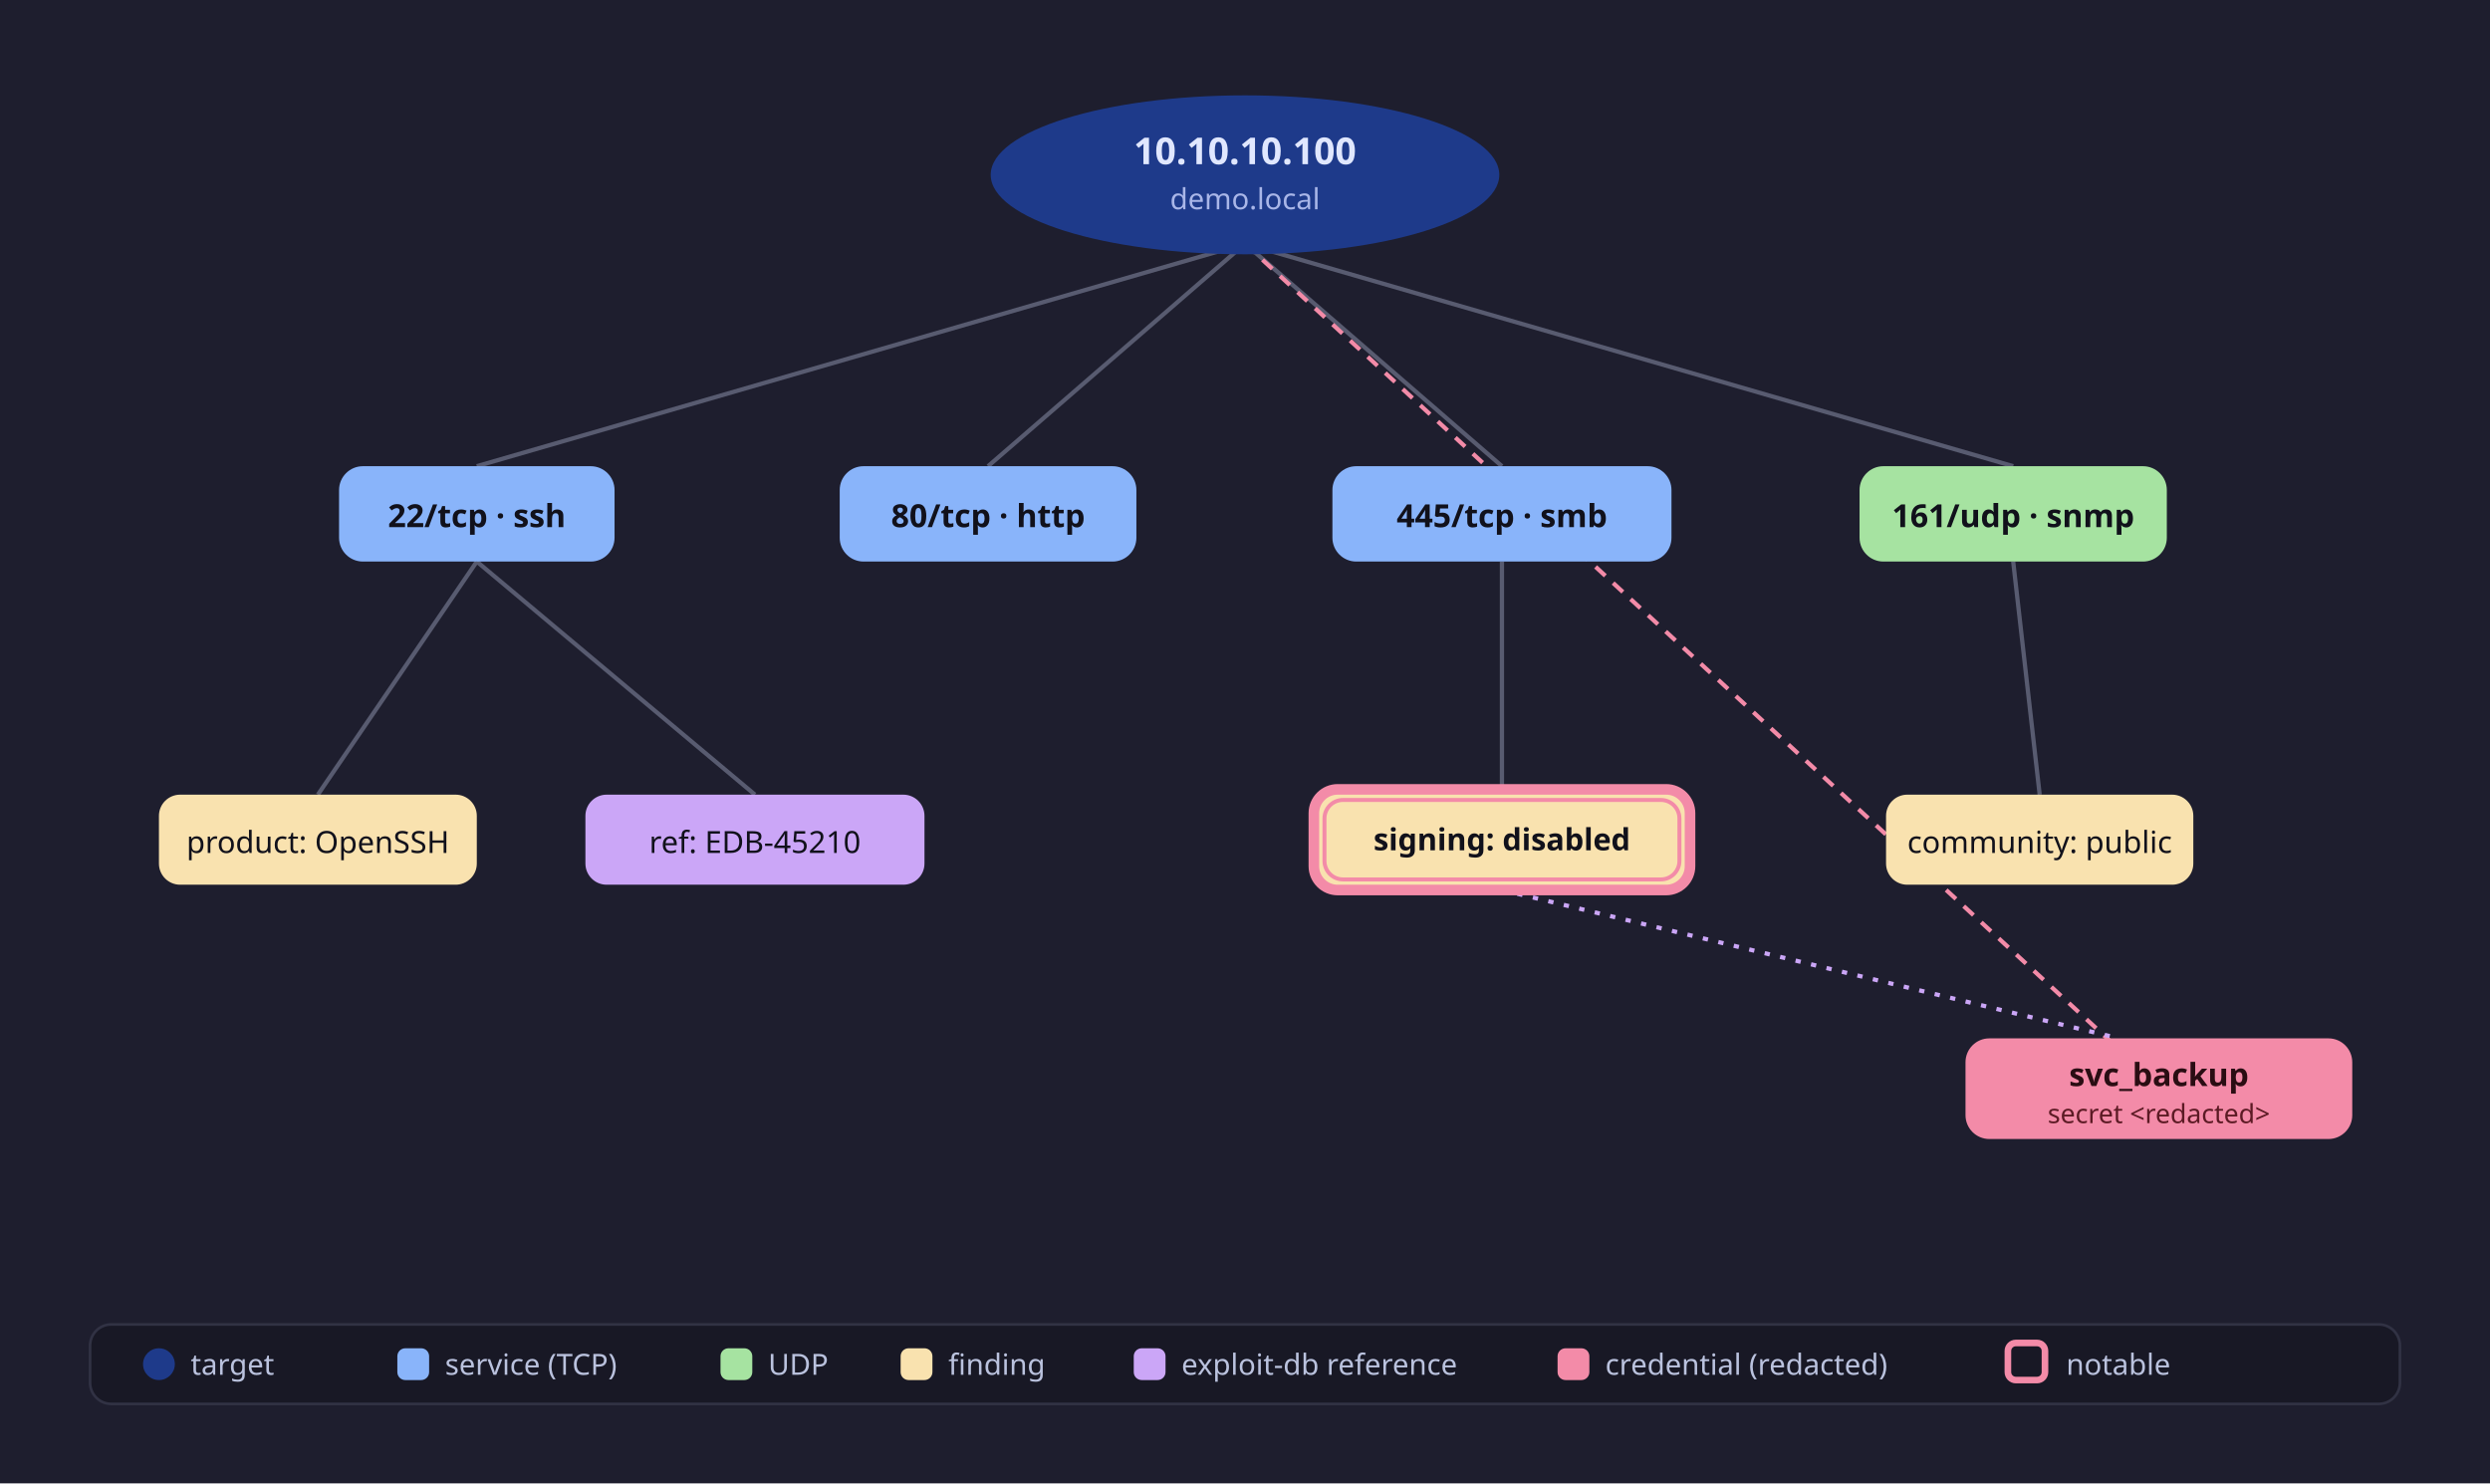
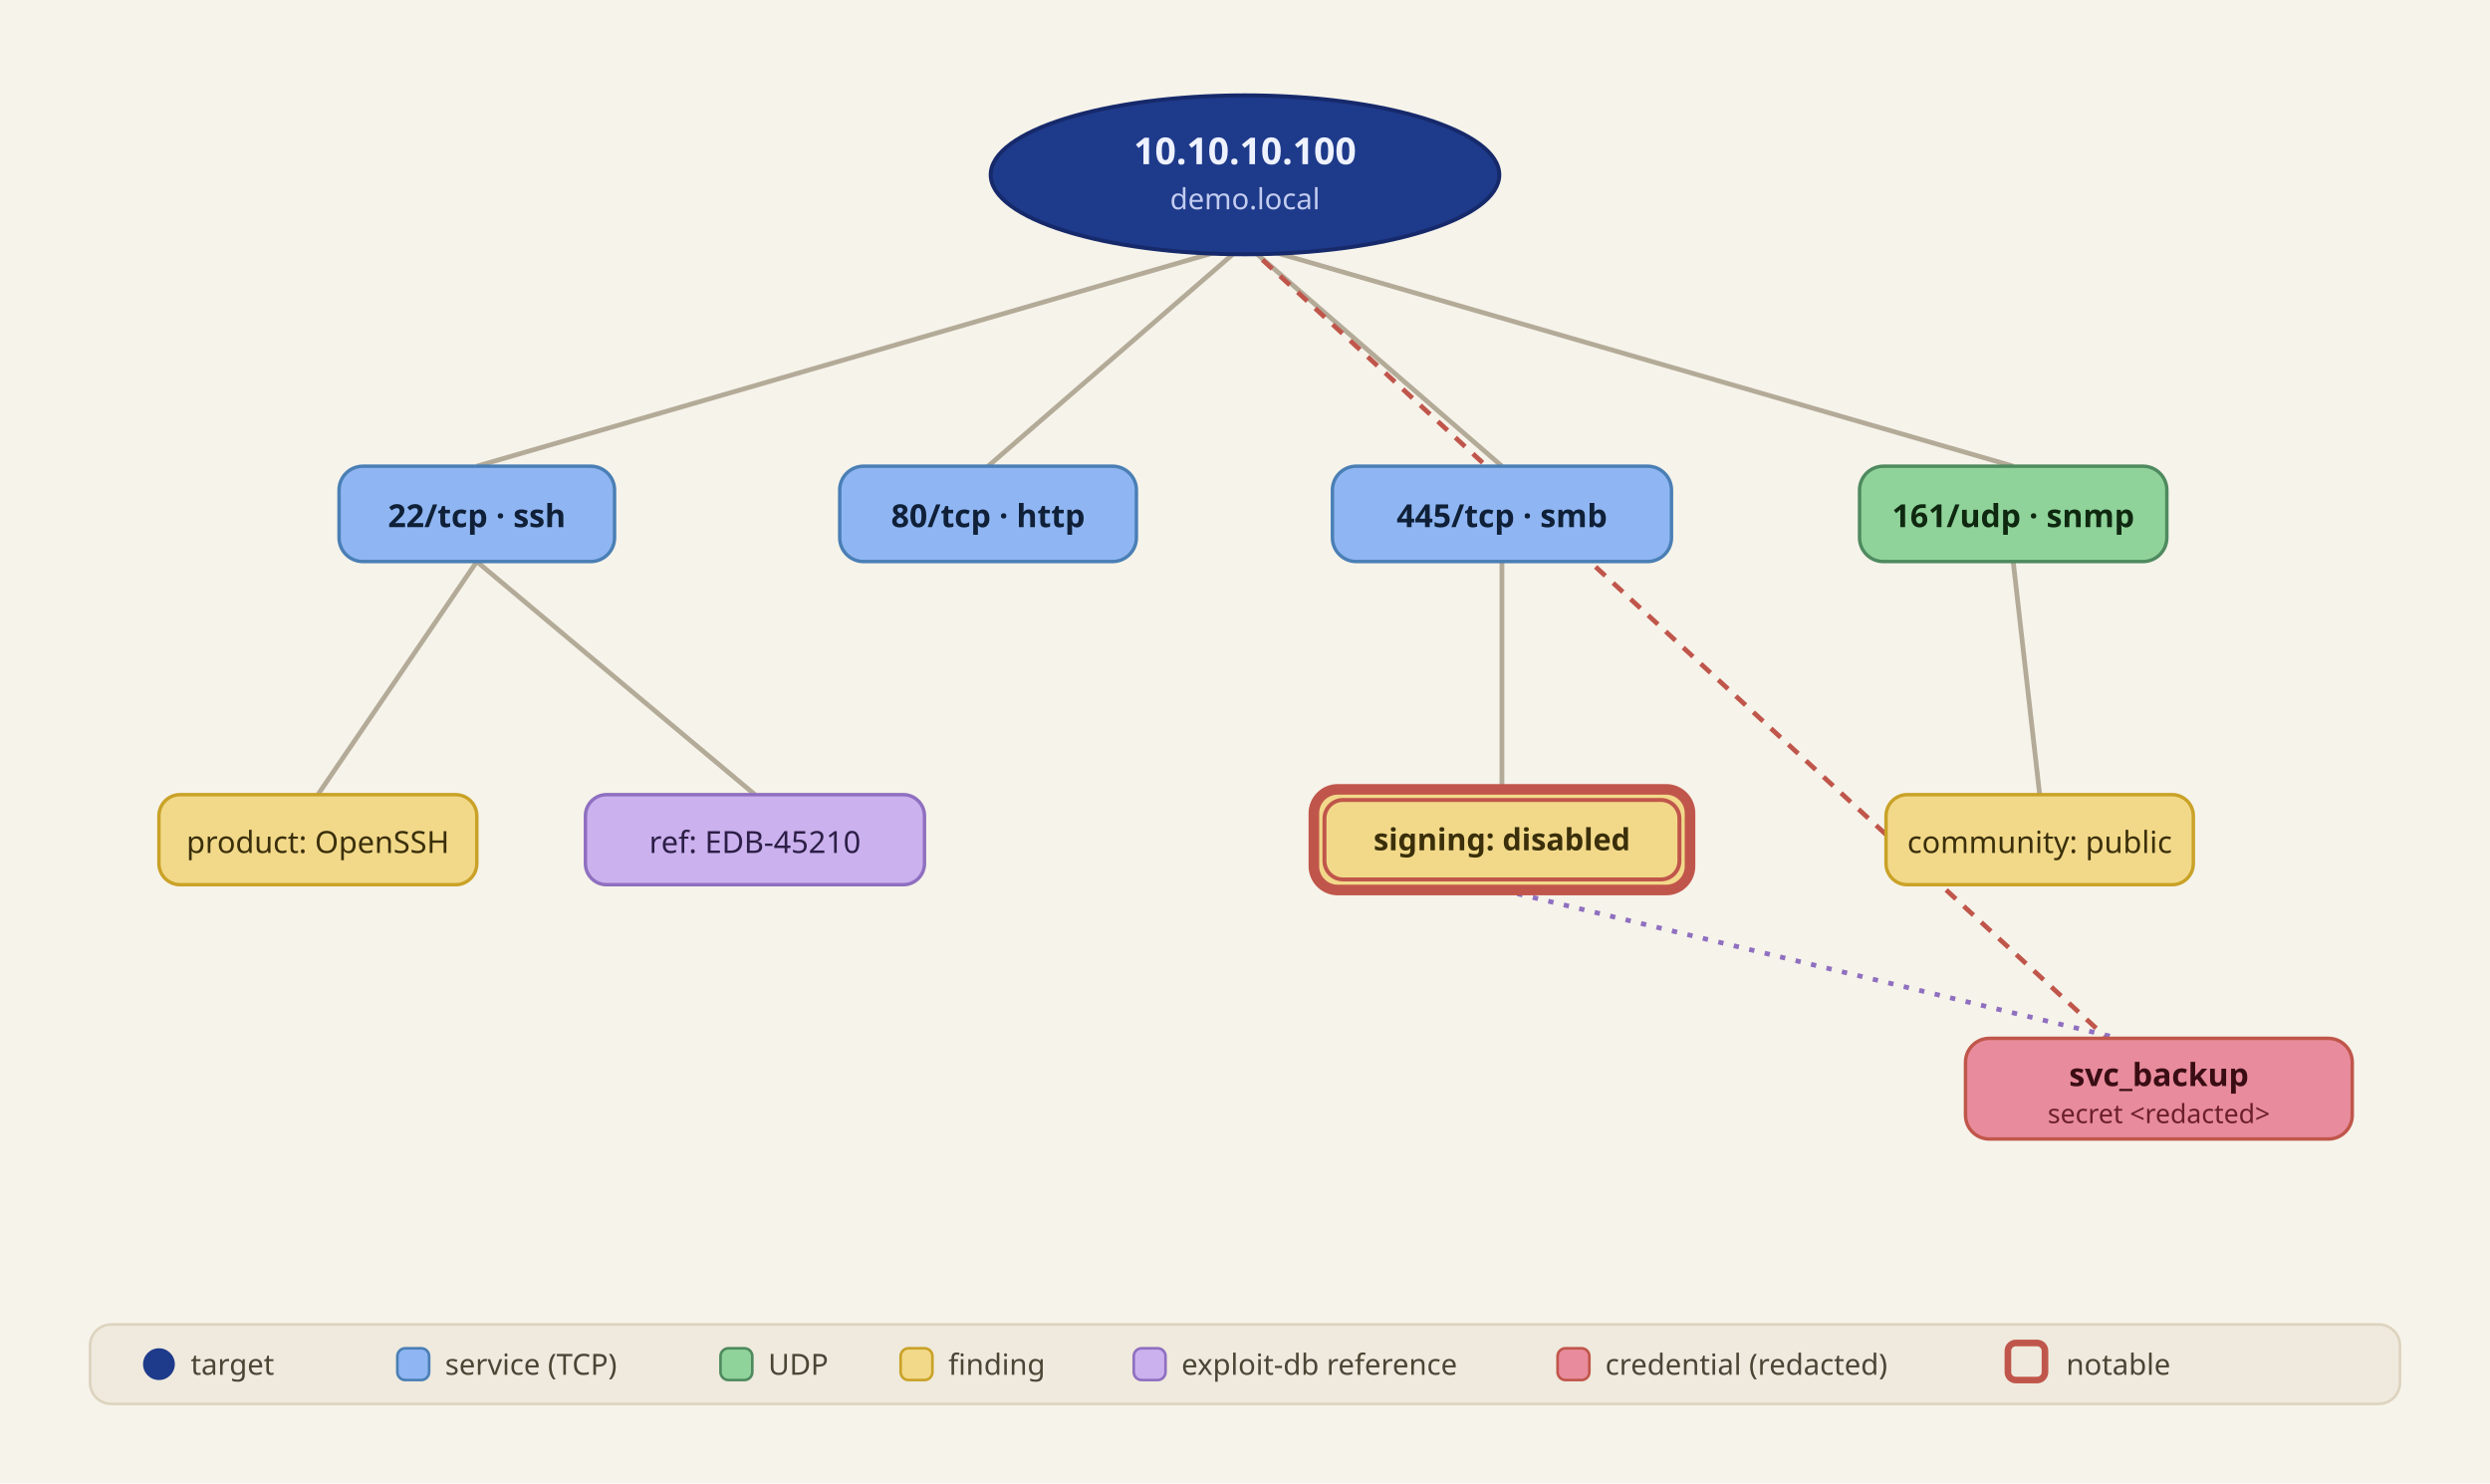
<svg xmlns="http://www.w3.org/2000/svg" viewBox="0 0 940 560" font-family="'Segoe UI',system-ui,sans-serif">
-   <rect width="940" height="560" fill="#1e1e2e" />
-   <g stroke="#585b70" stroke-width="1.6" fill="none">
+   <rect width="940" height="560" fill="#f6f3ea" />
+   <g stroke="#b3aa98" stroke-width="1.8" fill="none">
    <line x1="470" y1="92" x2="180" y2="176" />
    <line x1="470" y1="92" x2="373" y2="176" />
    <line x1="470" y1="92" x2="567" y2="176" />
    <line x1="470" y1="92" x2="760" y2="176" />
    <line x1="180" y1="212" x2="120" y2="300" />
    <line x1="180" y1="212" x2="285" y2="300" />
    <line x1="567" y1="212" x2="567" y2="300" />
    <line x1="760" y1="212" x2="770" y2="300" />
  </g>
-   <line x1="470" y1="92" x2="815" y2="410" stroke="#f38ba8" stroke-width="1.6" stroke-dasharray="5 4" />
-   <line x1="567" y1="336" x2="800" y2="392" stroke="#cba6f7" stroke-width="1.6" stroke-dasharray="2 4" />
-   <ellipse cx="470" cy="66" rx="96" ry="30" fill="#1e3a8a" />
-   <text x="470" y="62" fill="#e0e7ff" font-size="14" font-weight="600" text-anchor="middle">10.10.10.100</text>
-   <text x="470" y="79" fill="#a9b6e8" font-size="11" text-anchor="middle">demo.local</text>
+   <line x1="470" y1="92" x2="815" y2="410" stroke="#c0564b" stroke-width="1.8" stroke-dasharray="5 4" />
+   <line x1="567" y1="336" x2="800" y2="392" stroke="#8f6fc0" stroke-width="1.8" stroke-dasharray="2 4" />
+   <ellipse cx="470" cy="66" rx="96" ry="30" fill="#1e3a8a" stroke="#16296b" stroke-width="1.5" />
+   <text x="470" y="62" fill="#eef2ff" font-size="14" font-weight="600" text-anchor="middle">10.10.10.100</text>
+   <text x="470" y="79" fill="#c2ccf0" font-size="11" text-anchor="middle">demo.local</text>
  <g font-size="12" font-weight="600" text-anchor="middle">
    <g>
-       <rect x="128" y="176" width="104" height="36" rx="9" fill="#89b4fa" />
-       <text x="180" y="199" fill="#11111b">22/tcp · ssh</text>
+       <rect x="128" y="176" width="104" height="36" rx="9" fill="#8fb6f2" stroke="#4a7fb5" stroke-width="1.3" />
+       <text x="180" y="199" fill="#0f2038">22/tcp · ssh</text>
    </g>
    <g>
-       <rect x="317" y="176" width="112" height="36" rx="9" fill="#89b4fa" />
-       <text x="373" y="199" fill="#11111b">80/tcp · http</text>
+       <rect x="317" y="176" width="112" height="36" rx="9" fill="#8fb6f2" stroke="#4a7fb5" stroke-width="1.3" />
+       <text x="373" y="199" fill="#0f2038">80/tcp · http</text>
    </g>
    <g>
-       <rect x="503" y="176" width="128" height="36" rx="9" fill="#89b4fa" />
-       <text x="567" y="199" fill="#11111b">445/tcp · smb</text>
+       <rect x="503" y="176" width="128" height="36" rx="9" fill="#8fb6f2" stroke="#4a7fb5" stroke-width="1.3" />
+       <text x="567" y="199" fill="#0f2038">445/tcp · smb</text>
    </g>
    <g>
-       <rect x="702" y="176" width="116" height="36" rx="9" fill="#a6e3a1" />
-       <text x="760" y="199" fill="#11111b">161/udp · snmp</text>
+       <rect x="702" y="176" width="116" height="36" rx="9" fill="#8fd39a" stroke="#4f8a5f" stroke-width="1.3" />
+       <text x="760" y="199" fill="#0f2810">161/udp · snmp</text>
    </g>
  </g>
  <g font-size="11.5" text-anchor="middle">
    <g>
-       <rect x="60" y="300" width="120" height="34" rx="8" fill="#f9e2af" />
-       <text x="120" y="322" fill="#11111b">product: OpenSSH</text>
+       <rect x="60" y="300" width="120" height="34" rx="8" fill="#f2d98a" stroke="#c9a227" stroke-width="1.3" />
+       <text x="120" y="322" fill="#3a2f0a">product: OpenSSH</text>
    </g>
    <g>
-       <rect x="221" y="300" width="128" height="34" rx="8" fill="#cba6f7" />
-       <text x="285" y="322" fill="#11111b">ref: EDB-45210</text>
+       <rect x="221" y="300" width="128" height="34" rx="8" fill="#cbb1ee" stroke="#8f6fc0" stroke-width="1.3" />
+       <text x="285" y="322" fill="#2c1e46">ref: EDB-45210</text>
    </g>
    <g>
-       <rect x="496" y="298" width="142" height="38" rx="9" fill="#f9e2af" stroke="#f38ba8" stroke-width="4" />
-       <rect x="500" y="302" width="134" height="30" rx="7" fill="none" stroke="#f38ba8" stroke-width="1.5" />
-       <text x="567" y="321" fill="#11111b" font-weight="600">signing: disabled</text>
+       <rect x="496" y="298" width="142" height="38" rx="9" fill="#f2d98a" stroke="#c0564b" stroke-width="4" />
+       <rect x="500" y="302" width="134" height="30" rx="7" fill="none" stroke="#c0564b" stroke-width="1.5" />
+       <text x="567" y="321" fill="#3a2f0a" font-weight="600">signing: disabled</text>
    </g>
    <g>
-       <rect x="712" y="300" width="116" height="34" rx="8" fill="#f9e2af" />
-       <text x="770" y="322" fill="#11111b">community: public</text>
+       <rect x="712" y="300" width="116" height="34" rx="8" fill="#f2d98a" stroke="#c9a227" stroke-width="1.3" />
+       <text x="770" y="322" fill="#3a2f0a">community: public</text>
    </g>
    <g>
-       <rect x="742" y="392" width="146" height="38" rx="9" fill="#f38ba8" />
-       <text x="815" y="410" fill="#2a0d13" font-size="12" font-weight="600">svc_backup</text>
-       <text x="815" y="424" fill="#5c1a24" font-size="10">secret &lt;redacted&gt;</text>
+       <rect x="742" y="392" width="146" height="38" rx="9" fill="#e88b9c" stroke="#c0564b" stroke-width="1.3" />
+       <text x="815" y="410" fill="#3a0d14" font-size="12" font-weight="600">svc_backup</text>
+       <text x="815" y="424" fill="#6b1f2a" font-size="10">secret &lt;redacted&gt;</text>
    </g>
  </g>
-   <g font-size="11" fill="#bac2de">
-     <rect x="34" y="500" width="872" height="30" rx="8" fill="#181825" stroke="#313244" />
+   <g font-size="11" fill="#4a4636">
+     <rect x="34" y="500" width="872" height="30" rx="8" fill="#efeadd" stroke="#ddd3bf" />
    <circle cx="60" cy="515" r="6" fill="#1e3a8a" />
    <text x="72" y="519">target</text>
-     <rect x="150" y="509" width="12" height="12" rx="3" fill="#89b4fa" />
+     <rect x="150" y="509" width="12" height="12" rx="3" fill="#8fb6f2" stroke="#4a7fb5" />
    <text x="168" y="519">service (TCP)</text>
-     <rect x="272" y="509" width="12" height="12" rx="3" fill="#a6e3a1" />
+     <rect x="272" y="509" width="12" height="12" rx="3" fill="#8fd39a" stroke="#4f8a5f" />
    <text x="290" y="519">UDP</text>
-     <rect x="340" y="509" width="12" height="12" rx="3" fill="#f9e2af" />
+     <rect x="340" y="509" width="12" height="12" rx="3" fill="#f2d98a" stroke="#c9a227" />
    <text x="358" y="519">finding</text>
-     <rect x="428" y="509" width="12" height="12" rx="3" fill="#cba6f7" />
+     <rect x="428" y="509" width="12" height="12" rx="3" fill="#cbb1ee" stroke="#8f6fc0" />
    <text x="446" y="519">exploit-db reference</text>
-     <rect x="588" y="509" width="12" height="12" rx="3" fill="#f38ba8" />
+     <rect x="588" y="509" width="12" height="12" rx="3" fill="#e88b9c" stroke="#c0564b" />
    <text x="606" y="519">credential (redacted)</text>
-     <rect x="758" y="507" width="14" height="14" rx="3" fill="none" stroke="#f38ba8" stroke-width="2.5" />
+     <rect x="758" y="507" width="14" height="14" rx="3" fill="none" stroke="#c0564b" stroke-width="2.5" />
    <text x="780" y="519">notable</text>
  </g>
</svg>
